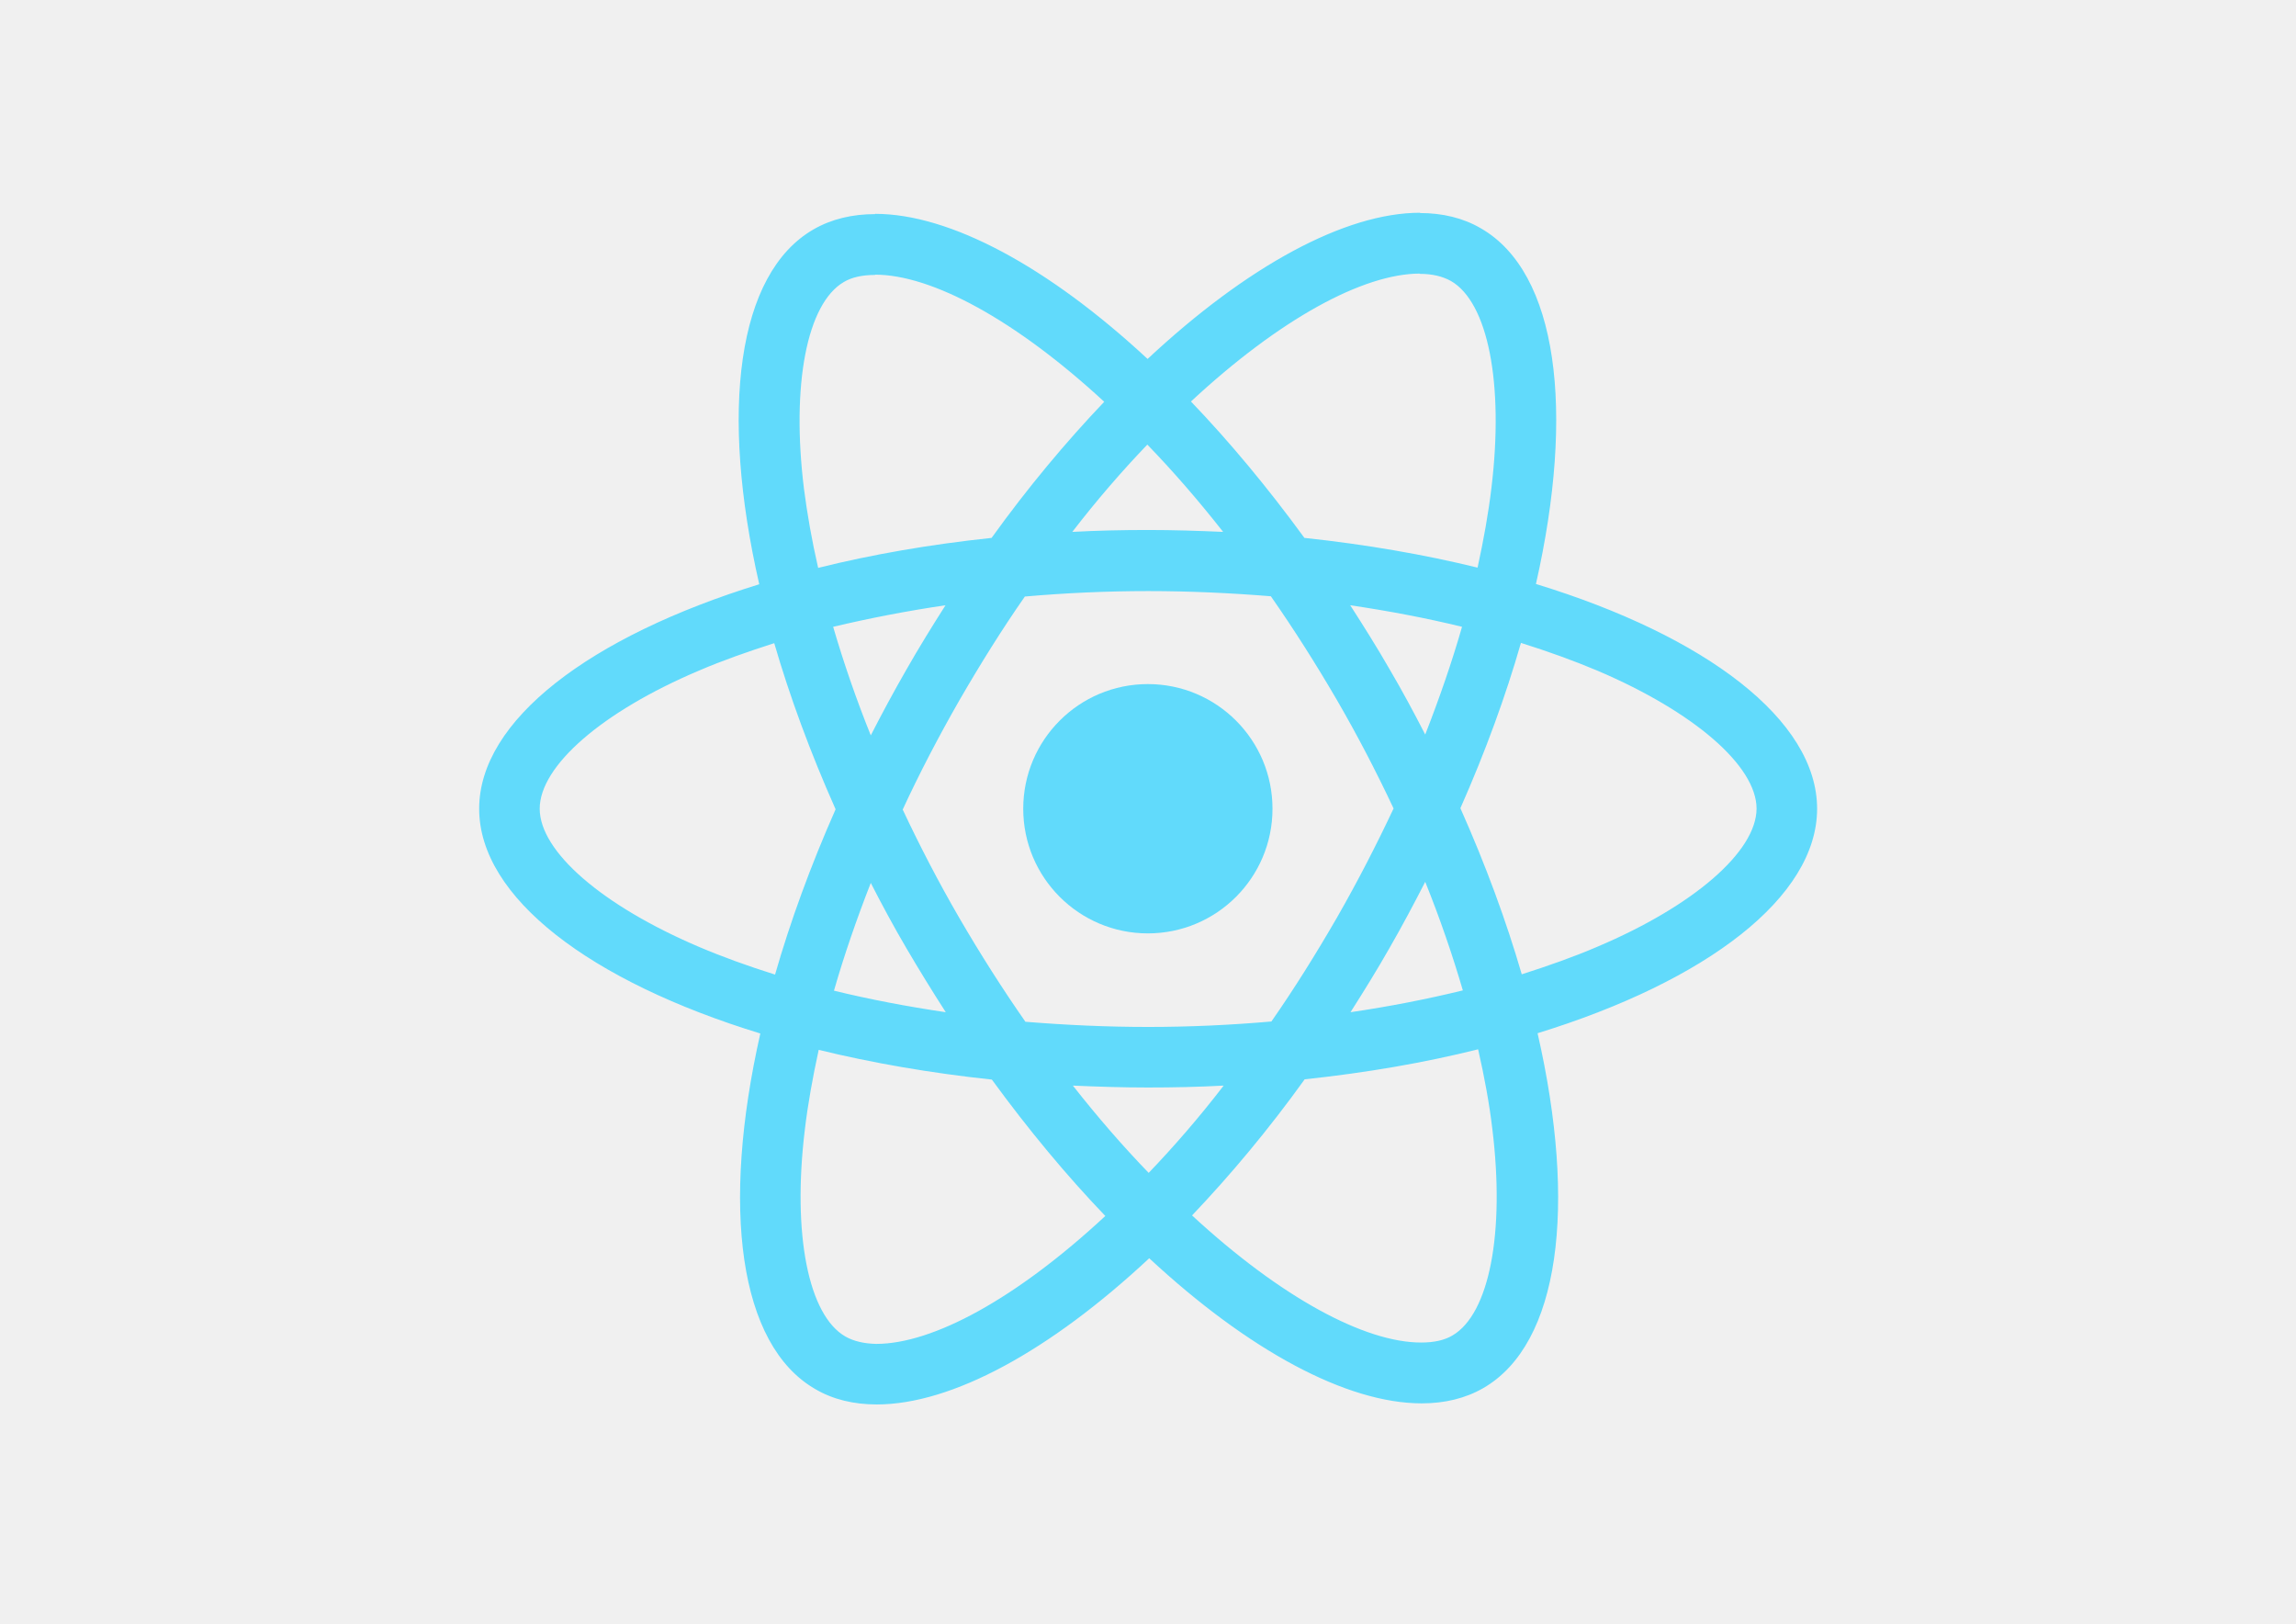
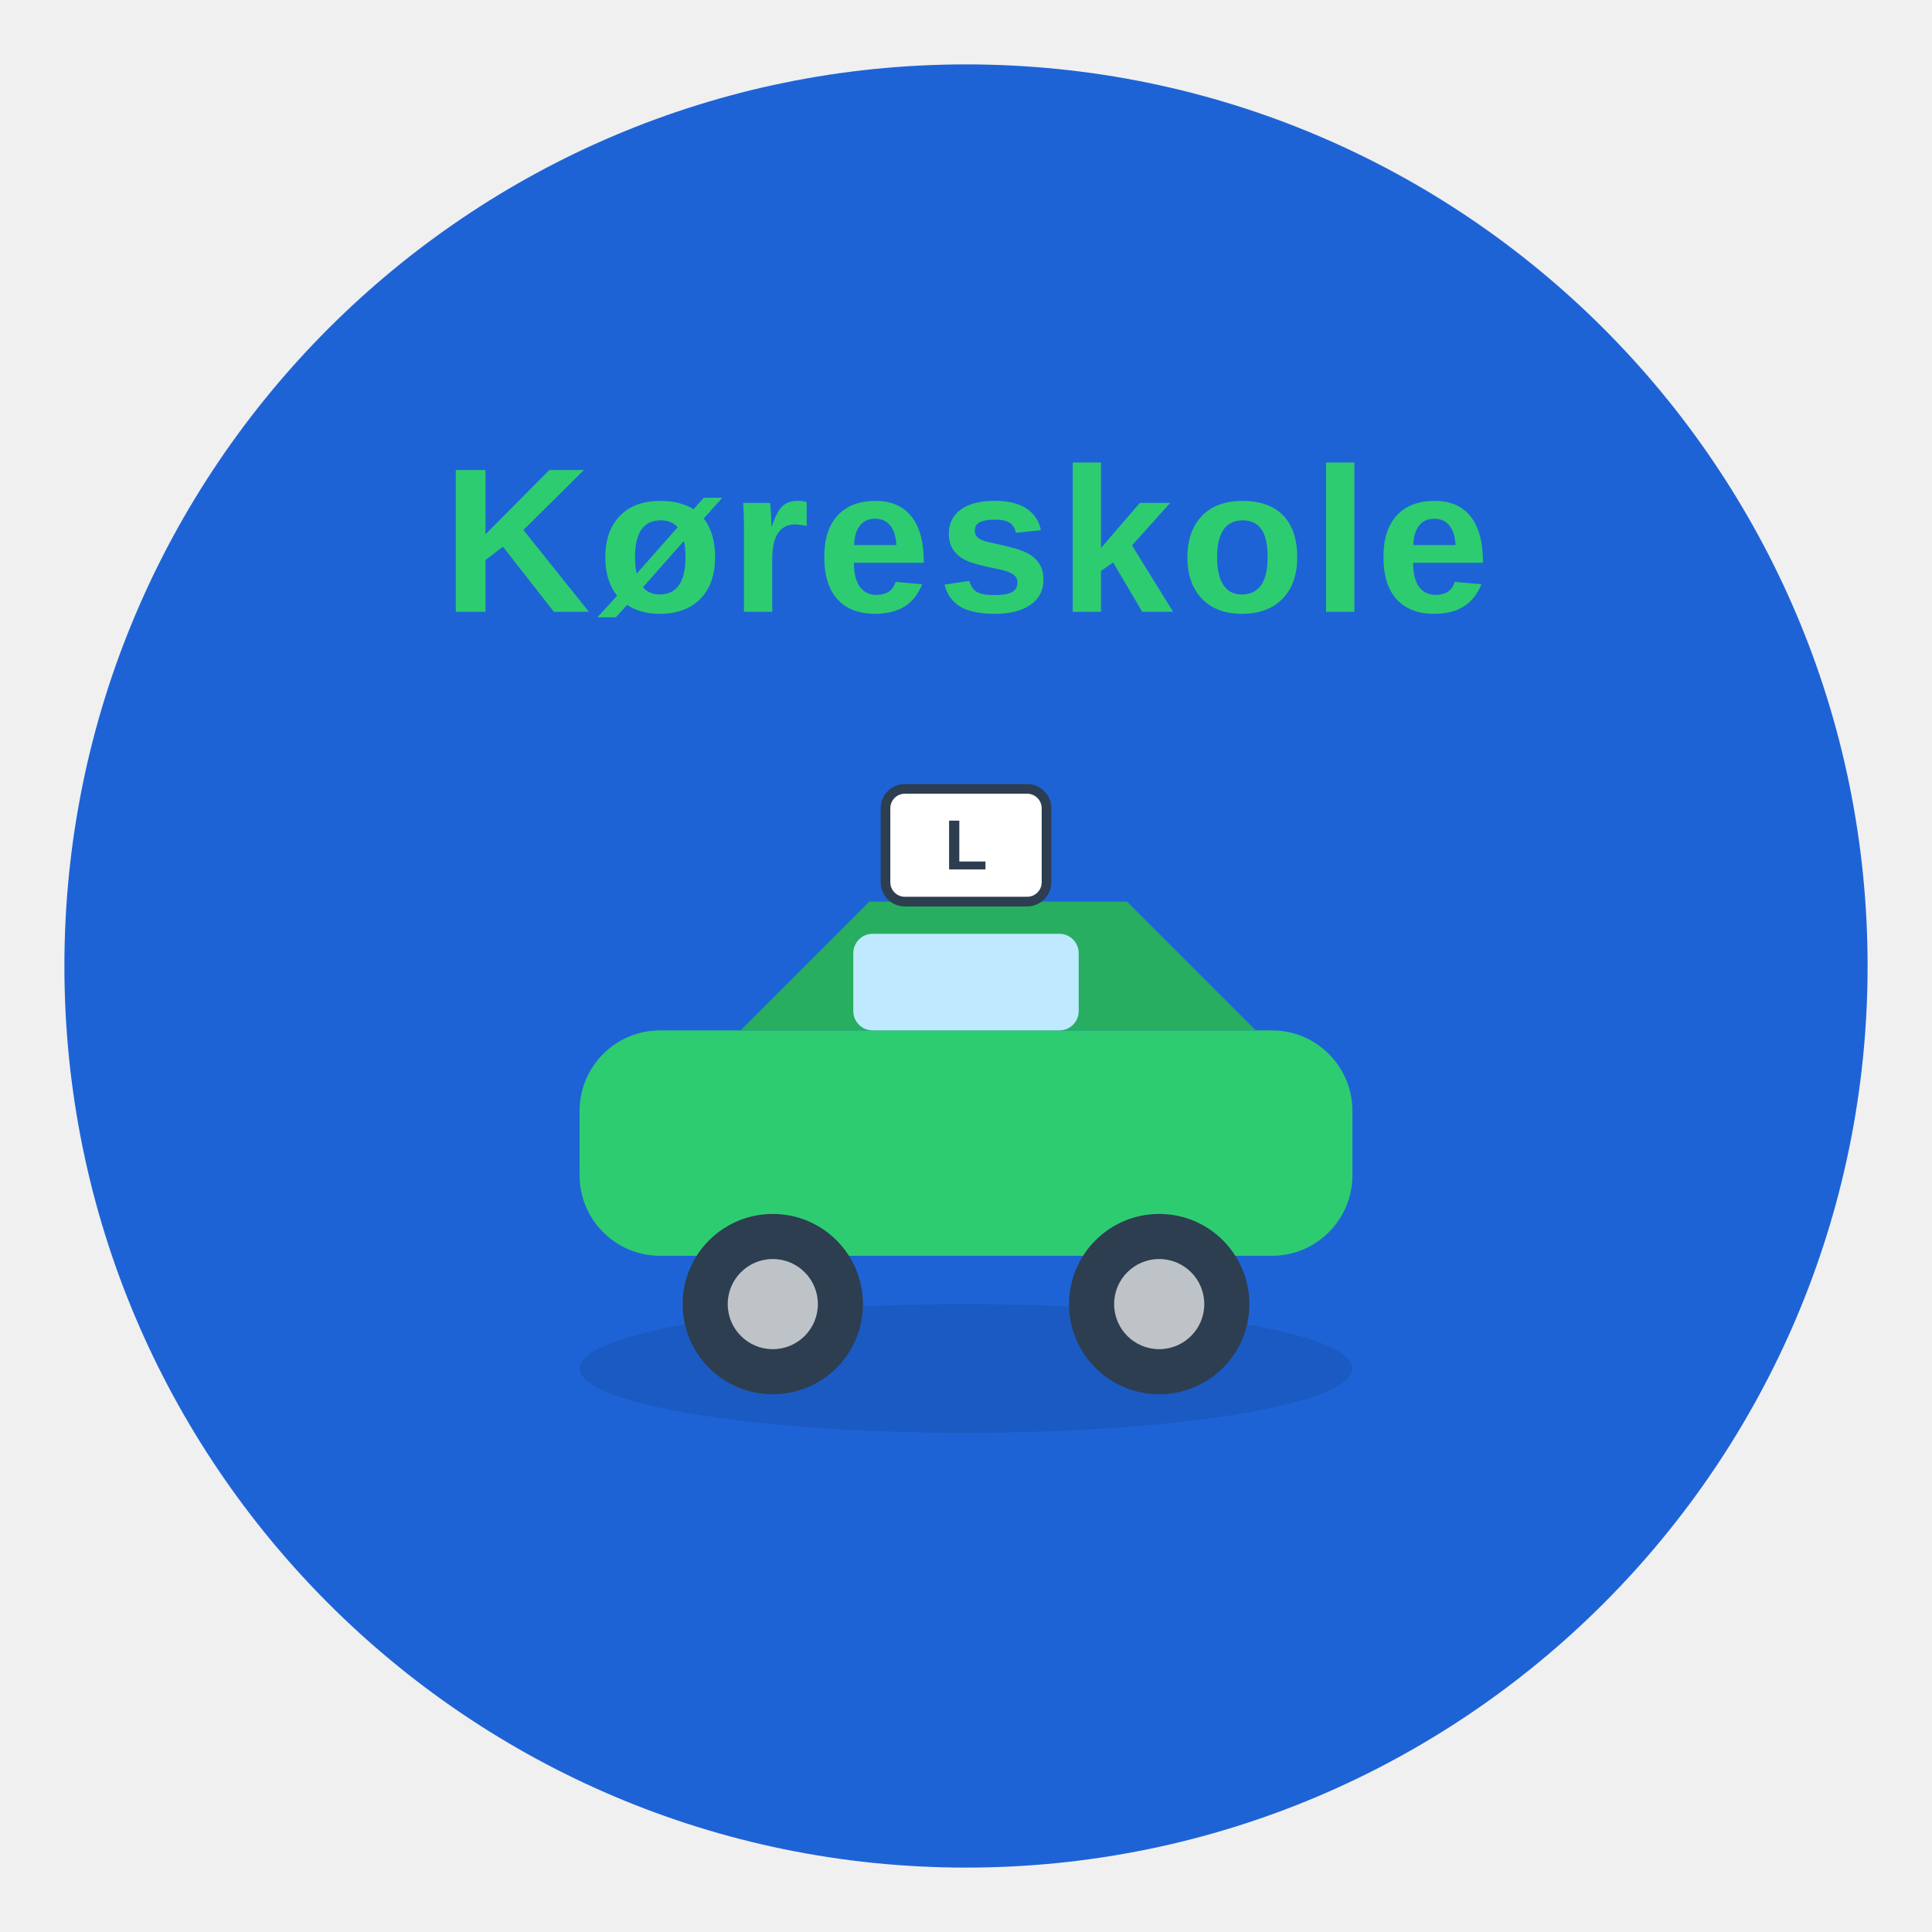
- <svg xmlns="http://www.w3.org/2000/svg" viewBox="0 0 841.9 595.3">
-   <g fill="#61DAFB">
-     <path d="M666.3 296.5c0-32.5-40.7-63.3-103.1-82.4 14.4-63.6 8-114.2-20.2-130.4-6.5-3.8-14.1-5.6-22.4-5.6v22.3c4.6 0 8.3.9 11.4 2.6 13.6 7.8 19.5 37.5 14.9 75.7-1.1 9.4-2.9 19.3-5.1 29.4-19.6-4.8-41-8.5-63.5-10.9-13.5-18.5-27.5-35.3-41.6-50 32.6-30.3 63.2-46.9 84-46.9V78c-27.5 0-63.5 19.6-99.9 53.6-36.4-33.8-72.4-53.2-99.9-53.2v22.3c20.7 0 51.4 16.5 84 46.6-14 14.7-28 31.4-41.3 49.9-22.6 2.4-44 6.1-63.6 11-2.3-10-4-19.7-5.2-29-4.7-38.2 1.1-67.9 14.6-75.8 3-1.8 6.9-2.6 11.5-2.6V78.5c-8.4 0-16 1.8-22.6 5.6-28.1 16.2-34.4 66.7-19.9 130.1-62.2 19.2-102.7 49.9-102.7 82.3 0 32.5 40.7 63.3 103.1 82.4-14.4 63.6-8 114.2 20.2 130.4 6.5 3.8 14.1 5.6 22.5 5.6 27.5 0 63.5-19.6 99.9-53.6 36.4 33.8 72.4 53.2 99.9 53.2 8.4 0 16-1.8 22.6-5.6 28.1-16.2 34.4-66.7 19.9-130.1 62-19.1 102.5-49.9 102.5-82.3zm-130.2-66.7c-3.7 12.9-8.3 26.2-13.5 39.5-4.1-8-8.4-16-13.1-24-4.6-8-9.5-15.8-14.4-23.4 14.2 2.1 27.9 4.7 41 7.9zm-45.8 106.5c-7.8 13.5-15.8 26.3-24.1 38.2-14.9 1.3-30 2-45.2 2-15.1 0-30.2-.7-45-1.9-8.3-11.9-16.4-24.6-24.2-38-7.6-13.1-14.5-26.4-20.8-39.8 6.2-13.4 13.2-26.8 20.7-39.9 7.8-13.5 15.8-26.3 24.1-38.2 14.9-1.3 30-2 45.2-2 15.1 0 30.2.7 45 1.9 8.3 11.9 16.4 24.6 24.2 38 7.6 13.1 14.5 26.4 20.8 39.8-6.3 13.4-13.2 26.8-20.7 39.9zm32.3-13c5.4 13.4 10 26.8 13.8 39.8-13.1 3.2-26.9 5.9-41.2 8 4.9-7.7 9.8-15.6 14.4-23.7 4.6-8 8.9-16.1 13-24.1zM421.2 430c-9.3-9.6-18.6-20.3-27.8-32 9 .4 18.2.7 27.5.7 9.4 0 18.7-.2 27.8-.7-9 11.7-18.3 22.4-27.5 32zm-74.4-58.9c-14.2-2.1-27.9-4.7-41-7.9 3.7-12.9 8.3-26.2 13.5-39.5 4.1 8 8.4 16 13.1 24 4.7 8 9.5 15.8 14.4 23.4zM420.7 163c9.3 9.6 18.6 20.3 27.8 32-9-.4-18.2-.7-27.5-.7-9.4 0-18.7.2-27.8.7 9-11.7 18.3-22.4 27.5-32zm-74 58.9c-4.9 7.7-9.8 15.6-14.4 23.7-4.6 8-8.9 16-13 24-5.4-13.4-10-26.8-13.8-39.8 13.1-3.1 26.9-5.8 41.2-7.9zm-90.5 125.2c-35.4-15.1-58.3-34.9-58.3-50.6 0-15.7 22.9-35.6 58.3-50.6 8.6-3.7 18-7 27.7-10.1 5.7 19.6 13.2 40 22.5 60.9-9.2 20.8-16.6 41.1-22.2 60.6-9.9-3.1-19.3-6.5-28-10.2zM310 490c-13.6-7.8-19.5-37.5-14.9-75.7 1.1-9.4 2.9-19.3 5.1-29.4 19.6 4.8 41 8.5 63.5 10.9 13.5 18.5 27.5 35.3 41.6 50-32.6 30.3-63.2 46.9-84 46.9-4.5-.1-8.3-1-11.3-2.7zm237.2-76.2c4.7 38.2-1.1 67.9-14.6 75.8-3 1.8-6.9 2.6-11.5 2.6-20.7 0-51.4-16.5-84-46.6 14-14.7 28-31.4 41.3-49.9 22.6-2.4 44-6.1 63.6-11 2.3 10.1 4.1 19.8 5.2 29.1zm38.5-66.7c-8.6 3.7-18 7-27.7 10.1-5.7-19.6-13.2-40-22.5-60.9 9.2-20.8 16.6-41.1 22.2-60.6 9.9 3.1 19.3 6.5 28.1 10.2 35.4 15.1 58.3 34.9 58.3 50.6-.1 15.7-23 35.6-58.4 50.6zM320.8 78.4z" />
-     <circle cx="420.9" cy="296.5" r="45.7" />
-     <path d="M520.5 78.1z" />
+ <svg xmlns="http://www.w3.org/2000/svg" viewBox="0 0 600 600">
+   <circle cx="300" cy="300" r="280" fill="#1E63D6" />
+   <text x="300" y="190" text-anchor="middle" font-size="64" font-family="Arial, Helvetica, sans-serif" font-weight="bold" fill="#2ECC71" letter-spacing="2">
+         Køreskole
+     </text>
+   <g transform="translate(180,270)">
+     <ellipse cx="120" cy="155" rx="120" ry="20" fill="#174EA6" opacity="0.4" />
+     <rect x="0" y="50" width="240" height="70" rx="25" fill="#2ECC71" />
+     <path d="M50 50 L90 10 L170 10 L210 50 Z" fill="#27AE60" />
+     <rect x="85" y="20" width="70" height="30" rx="6" fill="#BFE9FF" />
+     <circle cx="60" cy="135" r="28" fill="#2C3E50" />
+     <circle cx="180" cy="135" r="28" fill="#2C3E50" />
+     <circle cx="60" cy="135" r="14" fill="#BDC3C7" />
+     <circle cx="180" cy="135" r="14" fill="#BDC3C7" />
+     <rect x="95" y="-25" width="50" height="35" rx="6" fill="white" stroke="#2C3E50" stroke-width="3" />
+     <text x="120" y="0" text-anchor="middle" font-size="22" font-family="Arial" font-weight="bold" fill="#2C3E50">L</text>
  </g>
</svg>
